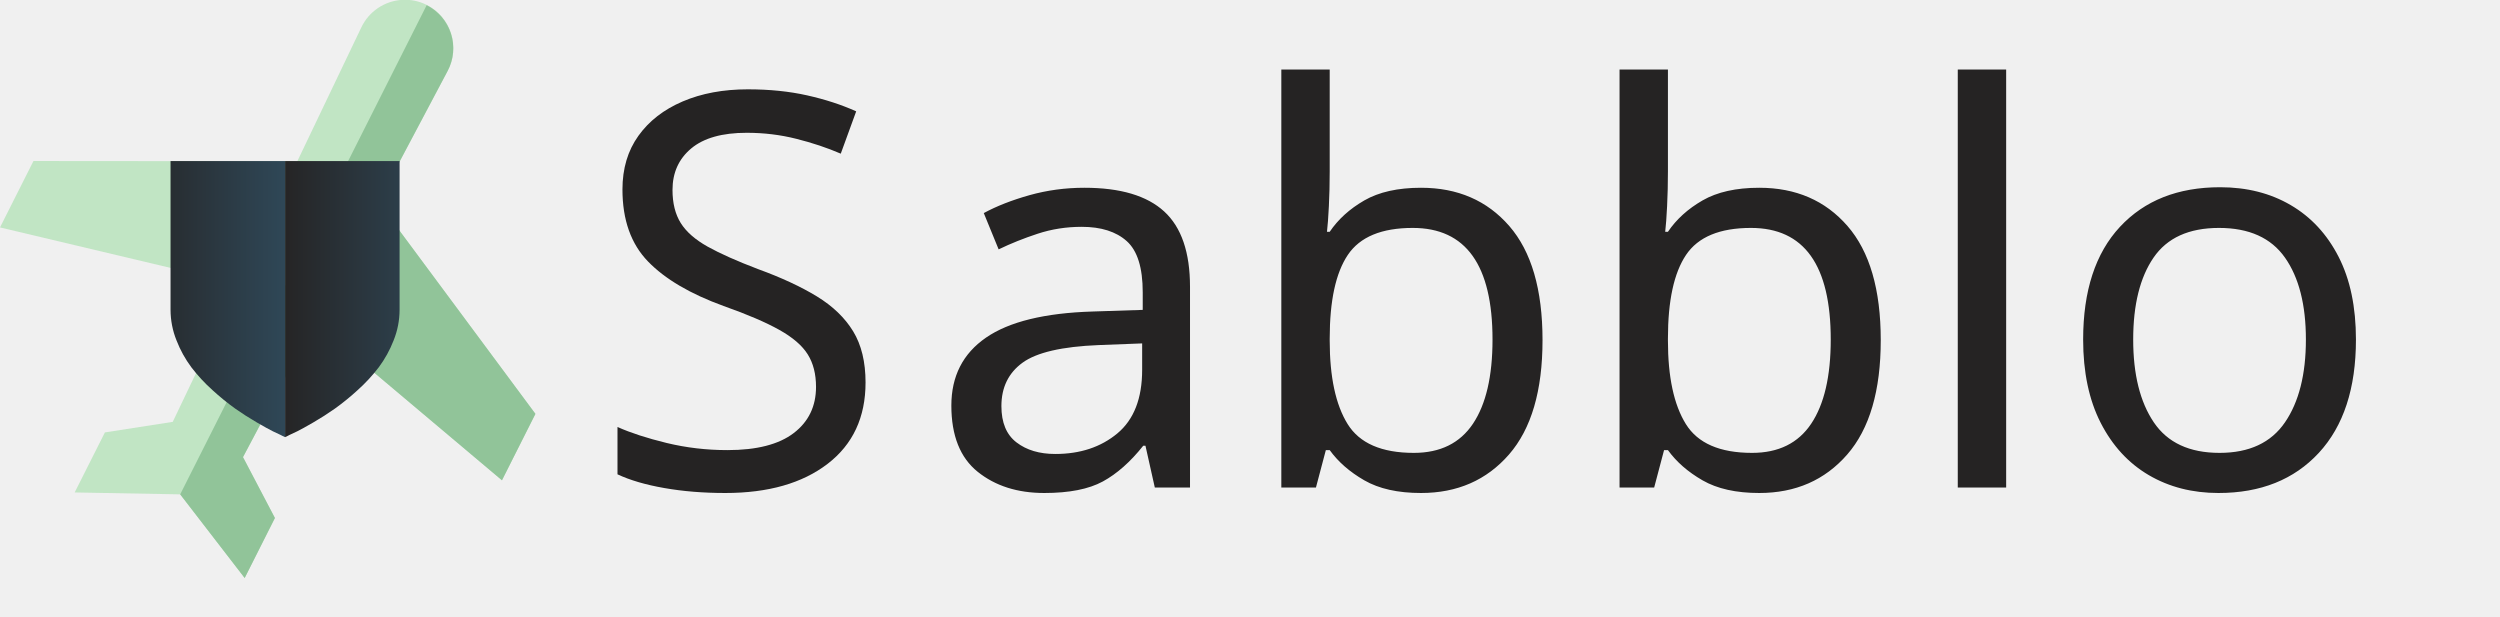
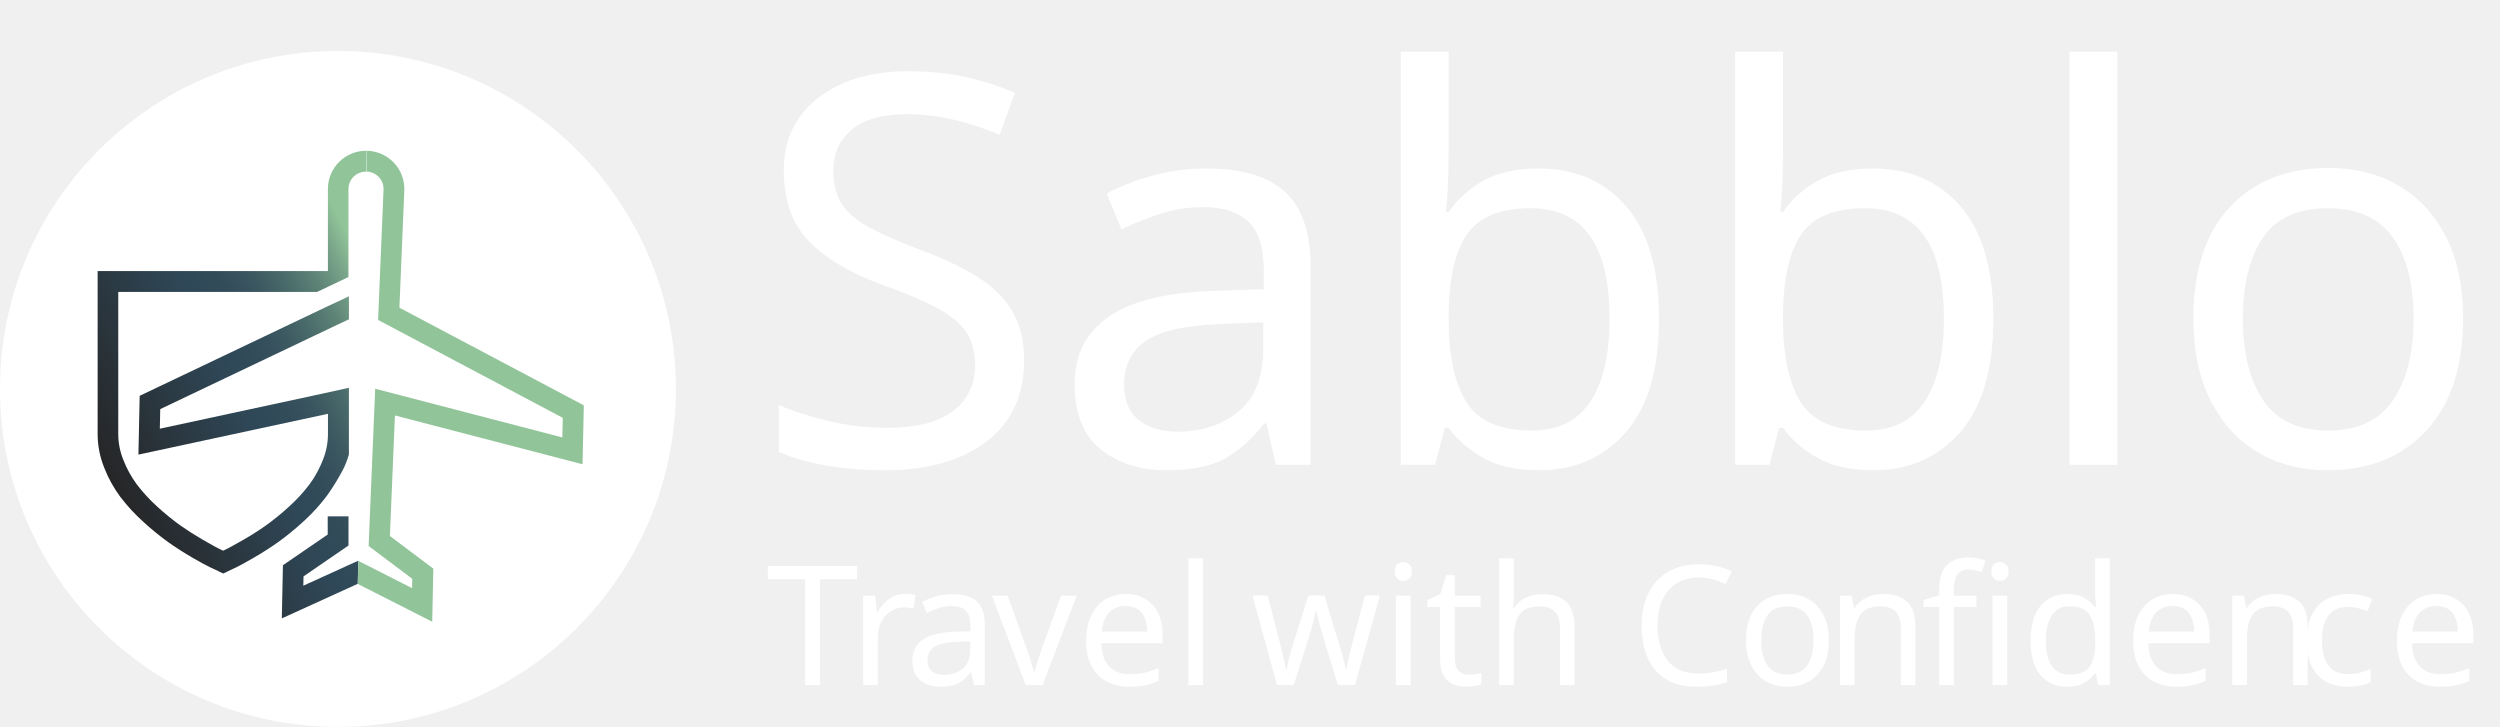
- <svg xmlns="http://www.w3.org/2000/svg" xmlns:xlink="http://www.w3.org/1999/xlink" viewBox="0 0 888.92 219.1">
+ <svg xmlns="http://www.w3.org/2000/svg" xmlns:xlink="http://www.w3.org/1999/xlink" viewBox="0 0 899.27 261.47">
  <defs>
-     <style>.cls-1{font-size:195.55px;fill:#252323;font-family:Raleway-Black, Raleway;}.cls-2{letter-spacing:0em;}.cls-3{fill:#c1e5c4;}.cls-4{fill:#91c499;}.cls-5{fill:url(#linear-gradient);}.cls-6{fill:url(#linear-gradient-2);}</style>
-     <linearGradient id="linear-gradient" x1="158.82" y1="106.35" x2="98.62" y2="106.35" gradientUnits="userSpaceOnUse">
-       <stop offset="0" stop-color="#2f4858" />
-       <stop offset="1" stop-color="#252323" />
+     <style>.cls-1{font-size:195.55px;}.cls-1,.cls-12,.cls-2{fill:#fff;}.cls-1,.cls-2{font-family:Raleway-Light, Raleway;}.cls-2{font-size:60px;}.cls-3{letter-spacing:-0.11em;}.cls-4{letter-spacing:-0.01em;}.cls-5{letter-spacing:-0.01em;}.cls-6{letter-spacing:-0.02em;}.cls-7{letter-spacing:-0.03em;}.cls-8{letter-spacing:-0.03em;}.cls-9{letter-spacing:0em;}.cls-10{letter-spacing:0em;}.cls-11{letter-spacing:0em;}.cls-13{fill:url(#linear-gradient);}.cls-14{fill:url(#linear-gradient-2);}.cls-15{fill:#91c499;}</style>
+     <linearGradient id="linear-gradient" x1="30.78" y1="165.28" x2="138.52" y2="111.93" gradientUnits="userSpaceOnUse">
+       <stop offset="0" stop-color="#252323" />
+       <stop offset="0.5" stop-color="#2f4858" />
+       <stop offset="0.6" stop-color="#324c5a" />
+       <stop offset="0.69" stop-color="#3b5760" />
+       <stop offset="0.77" stop-color="#496a6a" />
+       <stop offset="0.86" stop-color="#5e8477" />
+       <stop offset="0.94" stop-color="#79a589" />
+       <stop offset="1" stop-color="#91c499" />
    </linearGradient>
-     <linearGradient id="linear-gradient-2" x1="102.23" y1="106.35" x2="44.38" y2="106.35" xlink:href="#linear-gradient" />
+     <linearGradient id="linear-gradient-2" x1="61.95" y1="228.24" x2="169.69" y2="174.89" xlink:href="#linear-gradient" />
  </defs>
  <g id="Layer_2" data-name="Layer 2">
    <g id="Layer_1-2" data-name="Layer 1">
-       <text class="cls-1" transform="translate(209.59 173.34)">
-         <tspan class="cls-2">S</tspan>
-         <tspan x="119.68" y="0">abblo</tspan>
+       <text class="cls-1" transform="translate(270.2 167.19)">Sabblo</text>
+       <text class="cls-2" transform="translate(275.62 246.43)">
+         <tspan class="cls-3">T</tspan>
+         <tspan class="cls-4" x="29.76" y="0">r</tspan>
+         <tspan class="cls-5" x="49.8" y="0">a</tspan>
+         <tspan class="cls-6" x="81.18" y="0">v</tspan>
+         <tspan x="111.78" y="0">e</tspan>
+         <tspan class="cls-7" x="146.76" y="0">l</tspan>
+         <tspan class="cls-8" x="160.44" y="0"> </tspan>
+         <tspan x="174.24" y="0">with Co</tspan>
+         <tspan class="cls-9" x="381.12" y="0">n</tspan>
+         <tspan class="cls-10" x="415.38" y="0">fiden</tspan>
+         <tspan class="cls-11" x="550.85" y="0">c</tspan>
+         <tspan x="583.25" y="0">e</tspan>
      </text>
-       <path class="cls-3" d="M178.48,170.78l11.9-23.62-55.9-75.35,24.68-46.58A17.19,17.19,0,1,0,128.46,9.78L105.72,57.33,11.9,57.25,0,80.87,84.83,101,61.42,150,37.3,153.75,26.55,175.1l37.52.68L87,205.52l10.75-21.34L86.4,162.54l25.4-47.94Z" />
-       <path class="cls-4" d="M178.48,170.78l11.9-23.62-55.9-75.35,24.68-46.58a17.19,17.19,0,0,0-7.45-23.39L64.07,175.78,87,205.52l10.75-21.34L86.4,162.54l25.4-47.94Z" />
-       <path class="cls-5" d="M138,57.26H101.36v98.17c2.79-1.32,0,0,1.65-.81q1-.44,2.7-1.27t5.7-3.15q4-2.32,7.7-4.93a87.49,87.49,0,0,0,8.05-6.55,59,59,0,0,0,7.51-8.11,40.56,40.56,0,0,0,5.28-9.55,29.22,29.22,0,0,0,2.13-10.85V57.26Z" />
-       <path class="cls-6" d="M64.71,57.26h36.65v98.17c-2.79-1.32,0,0-1.65-.81q-1-.44-2.7-1.27t-5.7-3.15q-4-2.32-7.7-4.93a87.49,87.49,0,0,1-8.05-6.55,59,59,0,0,1-7.51-8.11,40.56,40.56,0,0,1-5.28-9.55,29.22,29.22,0,0,1-2.13-10.85V57.26Z" />
+       <circle class="cls-12" cx="121.56" cy="139.91" r="121.56" />
+       <path class="cls-13" d="M131.69,54.23A13.75,13.75,0,0,0,117.95,68v29.5H35.12v58.72a32.4,32.4,0,0,0,2.36,12,45,45,0,0,0,5.86,10.59,65.42,65.42,0,0,0,8.33,9,97.07,97.07,0,0,0,8.93,7.27q4.09,2.89,8.54,5.47T75.46,204q1.87.92,3,1.41l.63.31-.25-.11,1.46.69h0l1.46-.69-.25.11.63-.31q1.13-.49,3-1.41t6.32-3.49q4.44-2.57,8.54-5.47a97,97,0,0,0,8.93-7.27l.92-.85h0a64.3,64.3,0,0,0,7.4-8.15c.25-.33.49-.66.73-1a80.56,80.56,0,0,0,5.16-8.37,29.61,29.61,0,0,0,2.36-5.91v-24l-9.07,2-3.78.82L57.49,154.21l.15-7.05,55-26.2,8.6-4.1,4.27-2v-8.28L118,110.1h0l-5.38,2.56L50.24,142.38l-.45,21.15L112.62,150l5.35-1.15v7.35a24.75,24.75,0,0,1-1.84,9.27,39.48,39.48,0,0,1-3.52,6.9q-.65,1-1.35,1.94a58.21,58.21,0,0,1-7.38,8A90,90,0,0,1,95.66,189c-2.53,1.79-5.21,3.51-8,5.1-3.51,2-5.13,2.89-5.87,3.25l-1.53.74-1.54-.74c-.74-.36-2.35-1.22-5.86-3.25-2.75-1.59-5.43-3.31-8-5.1a90.11,90.11,0,0,1-8.23-6.71,58.23,58.23,0,0,1-7.38-8,37.72,37.72,0,0,1-4.87-8.83,24.75,24.75,0,0,1-1.84-9.27V105h71.54l3.77-1.79h0l7.49-3.56V68a6.26,6.26,0,0,1,6.25-6.25h.14l.16-7.49Z" />
+       <polygon class="cls-14" points="128.87 201.69 125.58 203.18 109.11 210.68 109.18 207.33 122.11 198.45 125.36 196.22 125.36 192.28 125.37 185.74 117.88 185.74 117.88 192.27 101.77 203.32 101.37 222.44 128.69 210 128.87 201.69 128.87 201.69" />
+       <path class="cls-15" d="M209.55,167,210,145.8l-66.33-35.12,1.76-42.13A13.75,13.75,0,0,0,132,54.23l-.16,7.49h0a6.26,6.26,0,0,1,6.12,6.52l-1.76,42.13-.2,4.72,4.18,2.21,62.25,33-.15,7.05-58.32-15.18-9-2.34-.39,9.27-1.81,43.37-.16,3.94,3.15,2.37,12.55,9.42-.07,3.36-16.14-8.19-3.21-1.63-.18,8.31,26.77,13.59.4-19.11-15.62-11.72,1.81-43.37Z" />
    </g>
  </g>
</svg>
